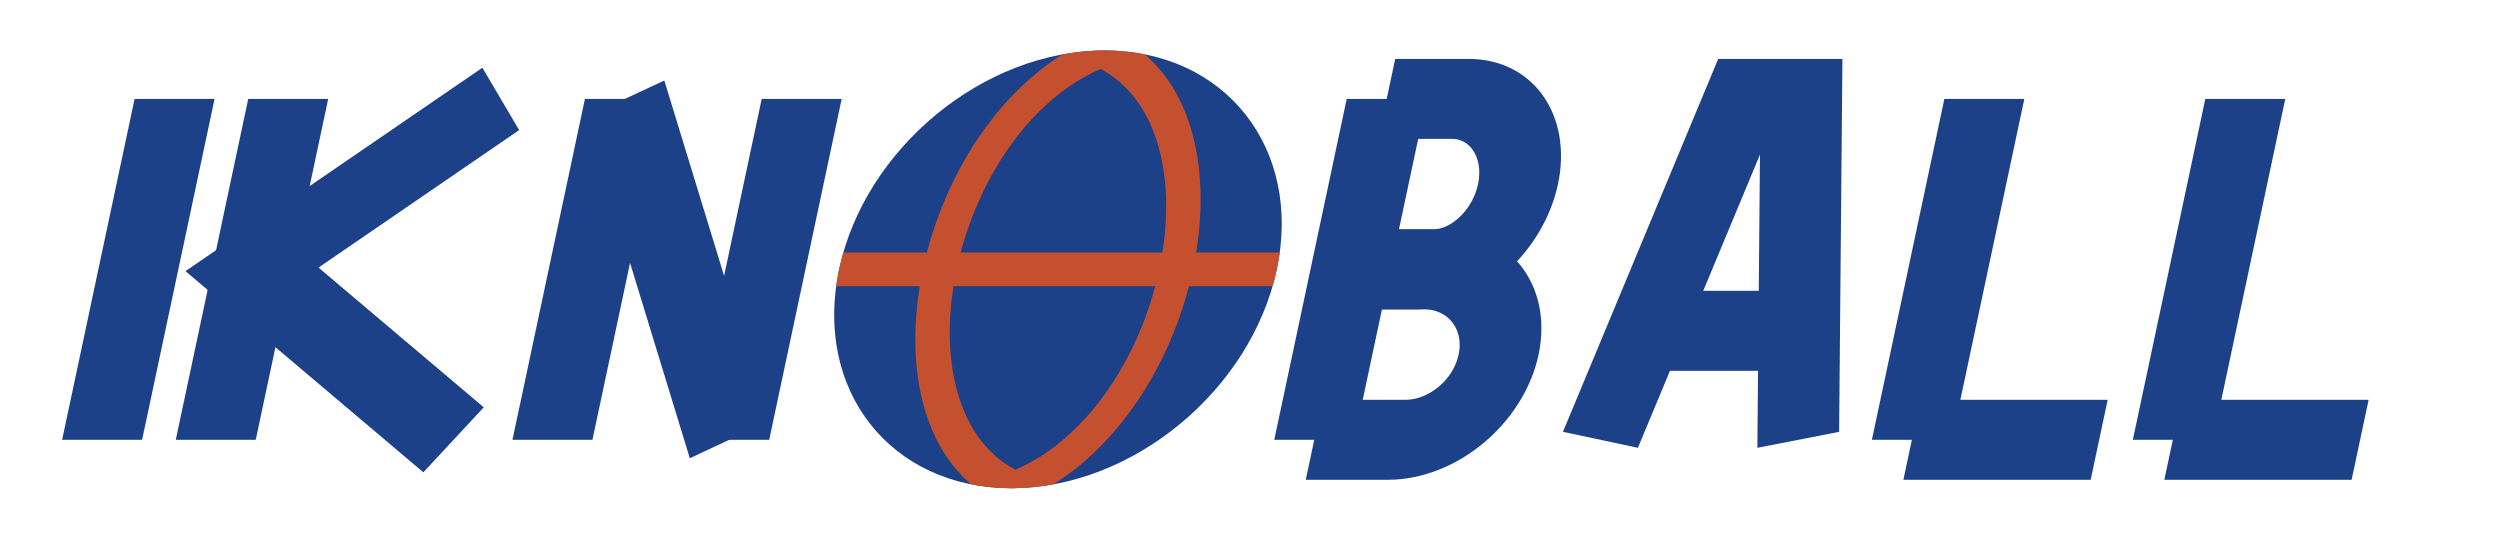
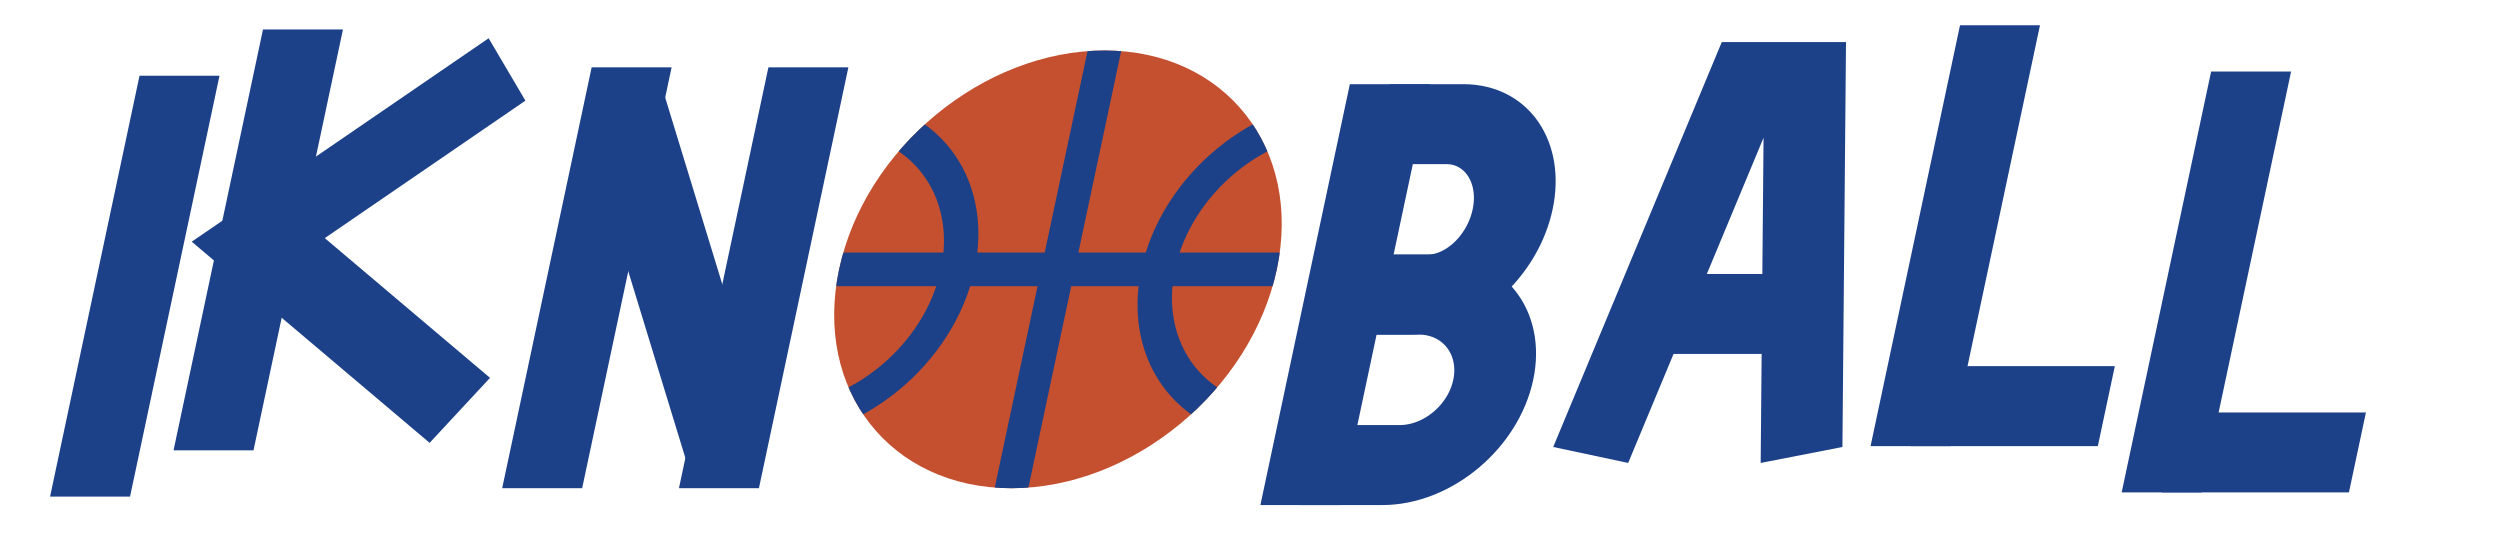
<svg xmlns="http://www.w3.org/2000/svg" viewBox="-34 -14 594 128" role="img" aria-label="IKnoBall">
  <g transform="skewX(-12)">
    <g fill="none" stroke="#1C4188" stroke-width="19" stroke-linecap="butt" stroke-linejoin="miter" stroke-miterlimit="8">
-       <g transform="translate(0 0)">
-         <path d="M9.5 9.5V90.5" />
+       <g transform="translate(0 4)">
+         <path d="M9.5 0V100" />
      </g>
-       <g transform="translate(27 0)">
-         <path d="M9.5 9.5V90.5" />
+       <g transform="translate(27 -7)">
+         <path d="M9.5 0V100" />
        <path d="M60 9.5L9.5 50L66 90.5" />
      </g>
-       <g transform="translate(107 0)">
-         <path d="M9.5 9.5V90.5" />
-         <path d="M51.5 9.5V90.5" />
+       <g transform="translate(107 2)">
+         <path d="M9.5 0V100" />
+         <path d="M51.5 0V100" />
        <path d="M9.5 9.5L51.5 90.5" />
      </g>
-       <g transform="translate(288 0)">
-         <path d="M9.5 9.5V90.5" />
+       <g transform="translate(288 6)">
+         <path d="M9.5 0V100" />
        <path d="M9.5 9.5L27 9.5A18 20.25 0 0 1 27 50L9.5 50" />
        <path d="M9.5 50L29 50A20 20.25 0 0 1 29 90.5L9.5 90.5" />
      </g>
-       <g transform="translate(356 0)">
-         <path d="M9.5 90.5L26 9.5L40 9.5L56.5 90.5" />
+       <g transform="translate(356 -4)">
+         <path d="M7.95 98.1L26 9.5L40 9.5L58.05 98.1" />
        <path d="M14.8 64.6L51.2 64.6" />
      </g>
-       <g transform="translate(430 0)">
-         <path d="M9.5 9.5V90.5" />
+       <g transform="translate(430 -8)">
+         <path d="M9.5 0V100" />
        <path d="M9.5 90.5L54 90.5" />
      </g>
-       <g transform="translate(492 0)">
-         <path d="M9.5 9.5V90.5" />
+       <g transform="translate(492 3)">
+         <path d="M9.5 0V100" />
        <path d="M9.5 90.5L54 90.5" />
      </g>
    </g>
-     <circle cx="228" cy="50" r="52" fill="#1C4188" />
+     <circle cx="228" cy="50" r="52" fill="#C4502F" />
    <defs>
      <clipPath id="ikb-ball-1">
        <circle cx="228" cy="50" r="52" />
      </clipPath>
    </defs>
-     <g fill="none" stroke="#C4502F" stroke-width="8" stroke-linecap="round" clip-path="url(#ikb-ball-1)">
+     <g fill="none" stroke="#1C4188" stroke-width="8" stroke-linecap="round" clip-path="url(#ikb-ball-1)">
      <path d="M176 50H280" />
-       <path d="M228 -2C190.56 13.6 190.56 86.4 228 102" />
-       <path d="M228 -2C265.44 13.6 265.44 86.4 228 102" />
+       <path d="M228 -2V102" />
+       <circle cx="167.628" cy="50" r="36.556" />
+       <circle cx="288.372" cy="50" r="36.556" />
    </g>
  </g>
</svg>
